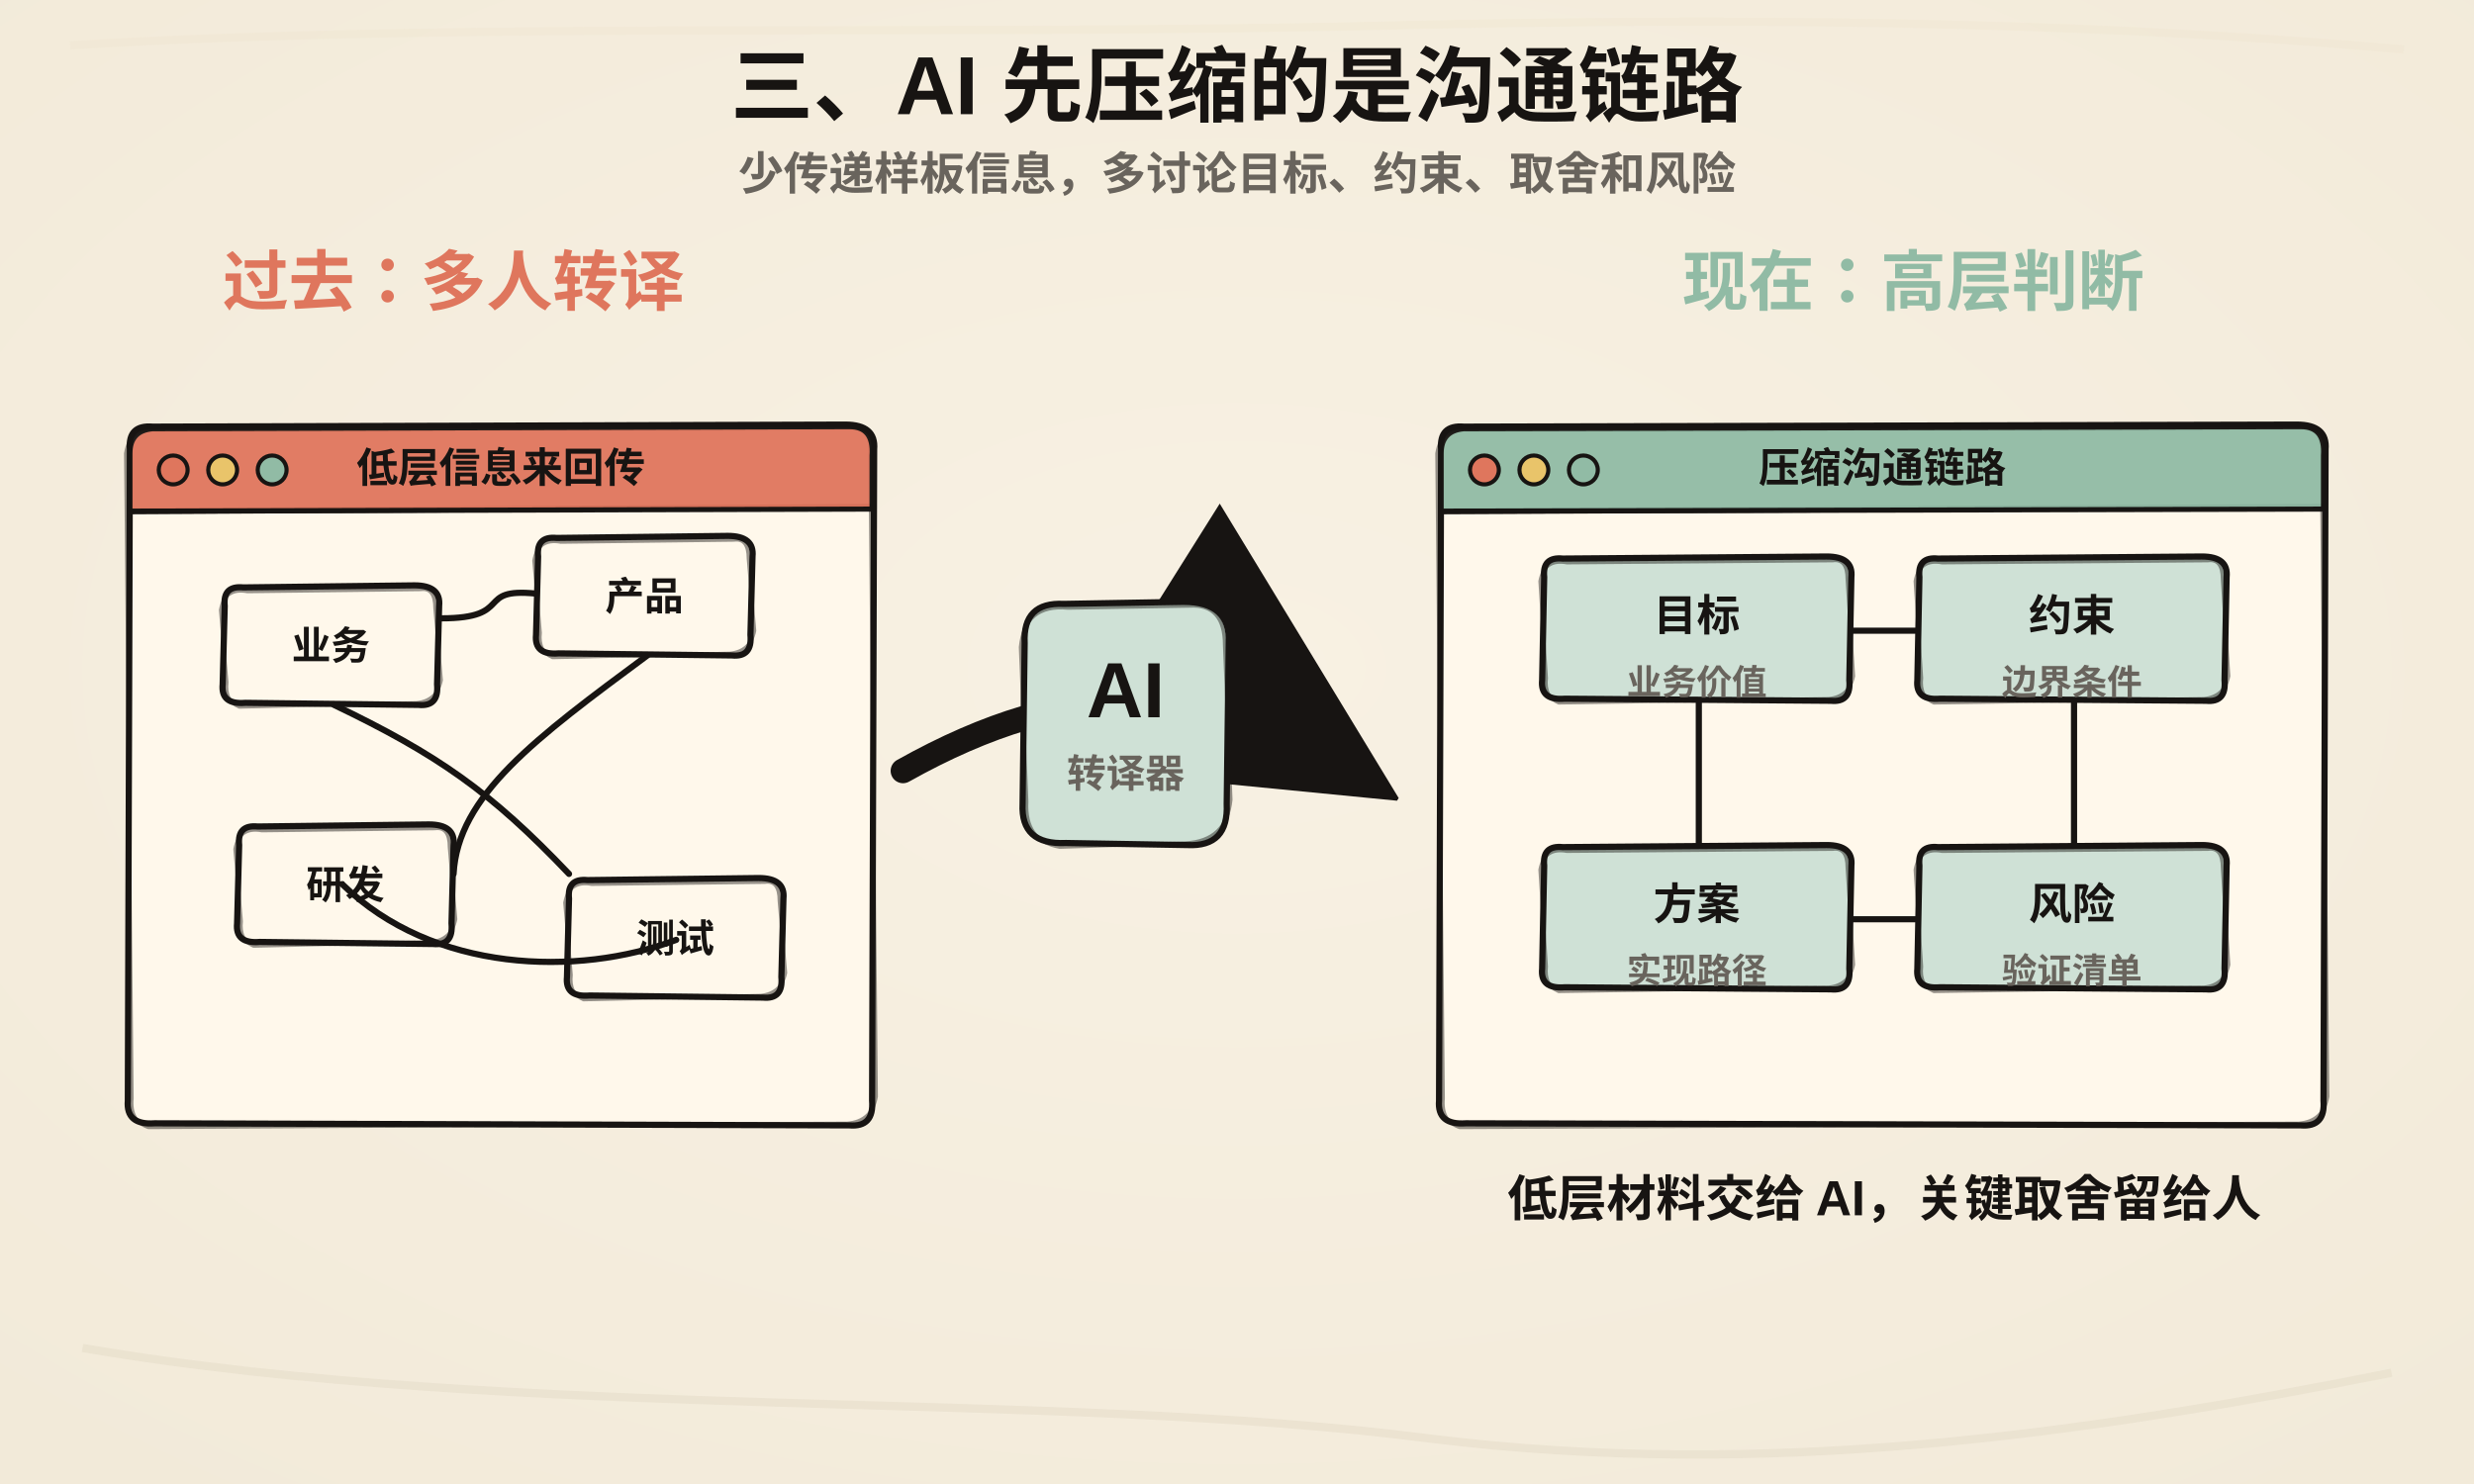
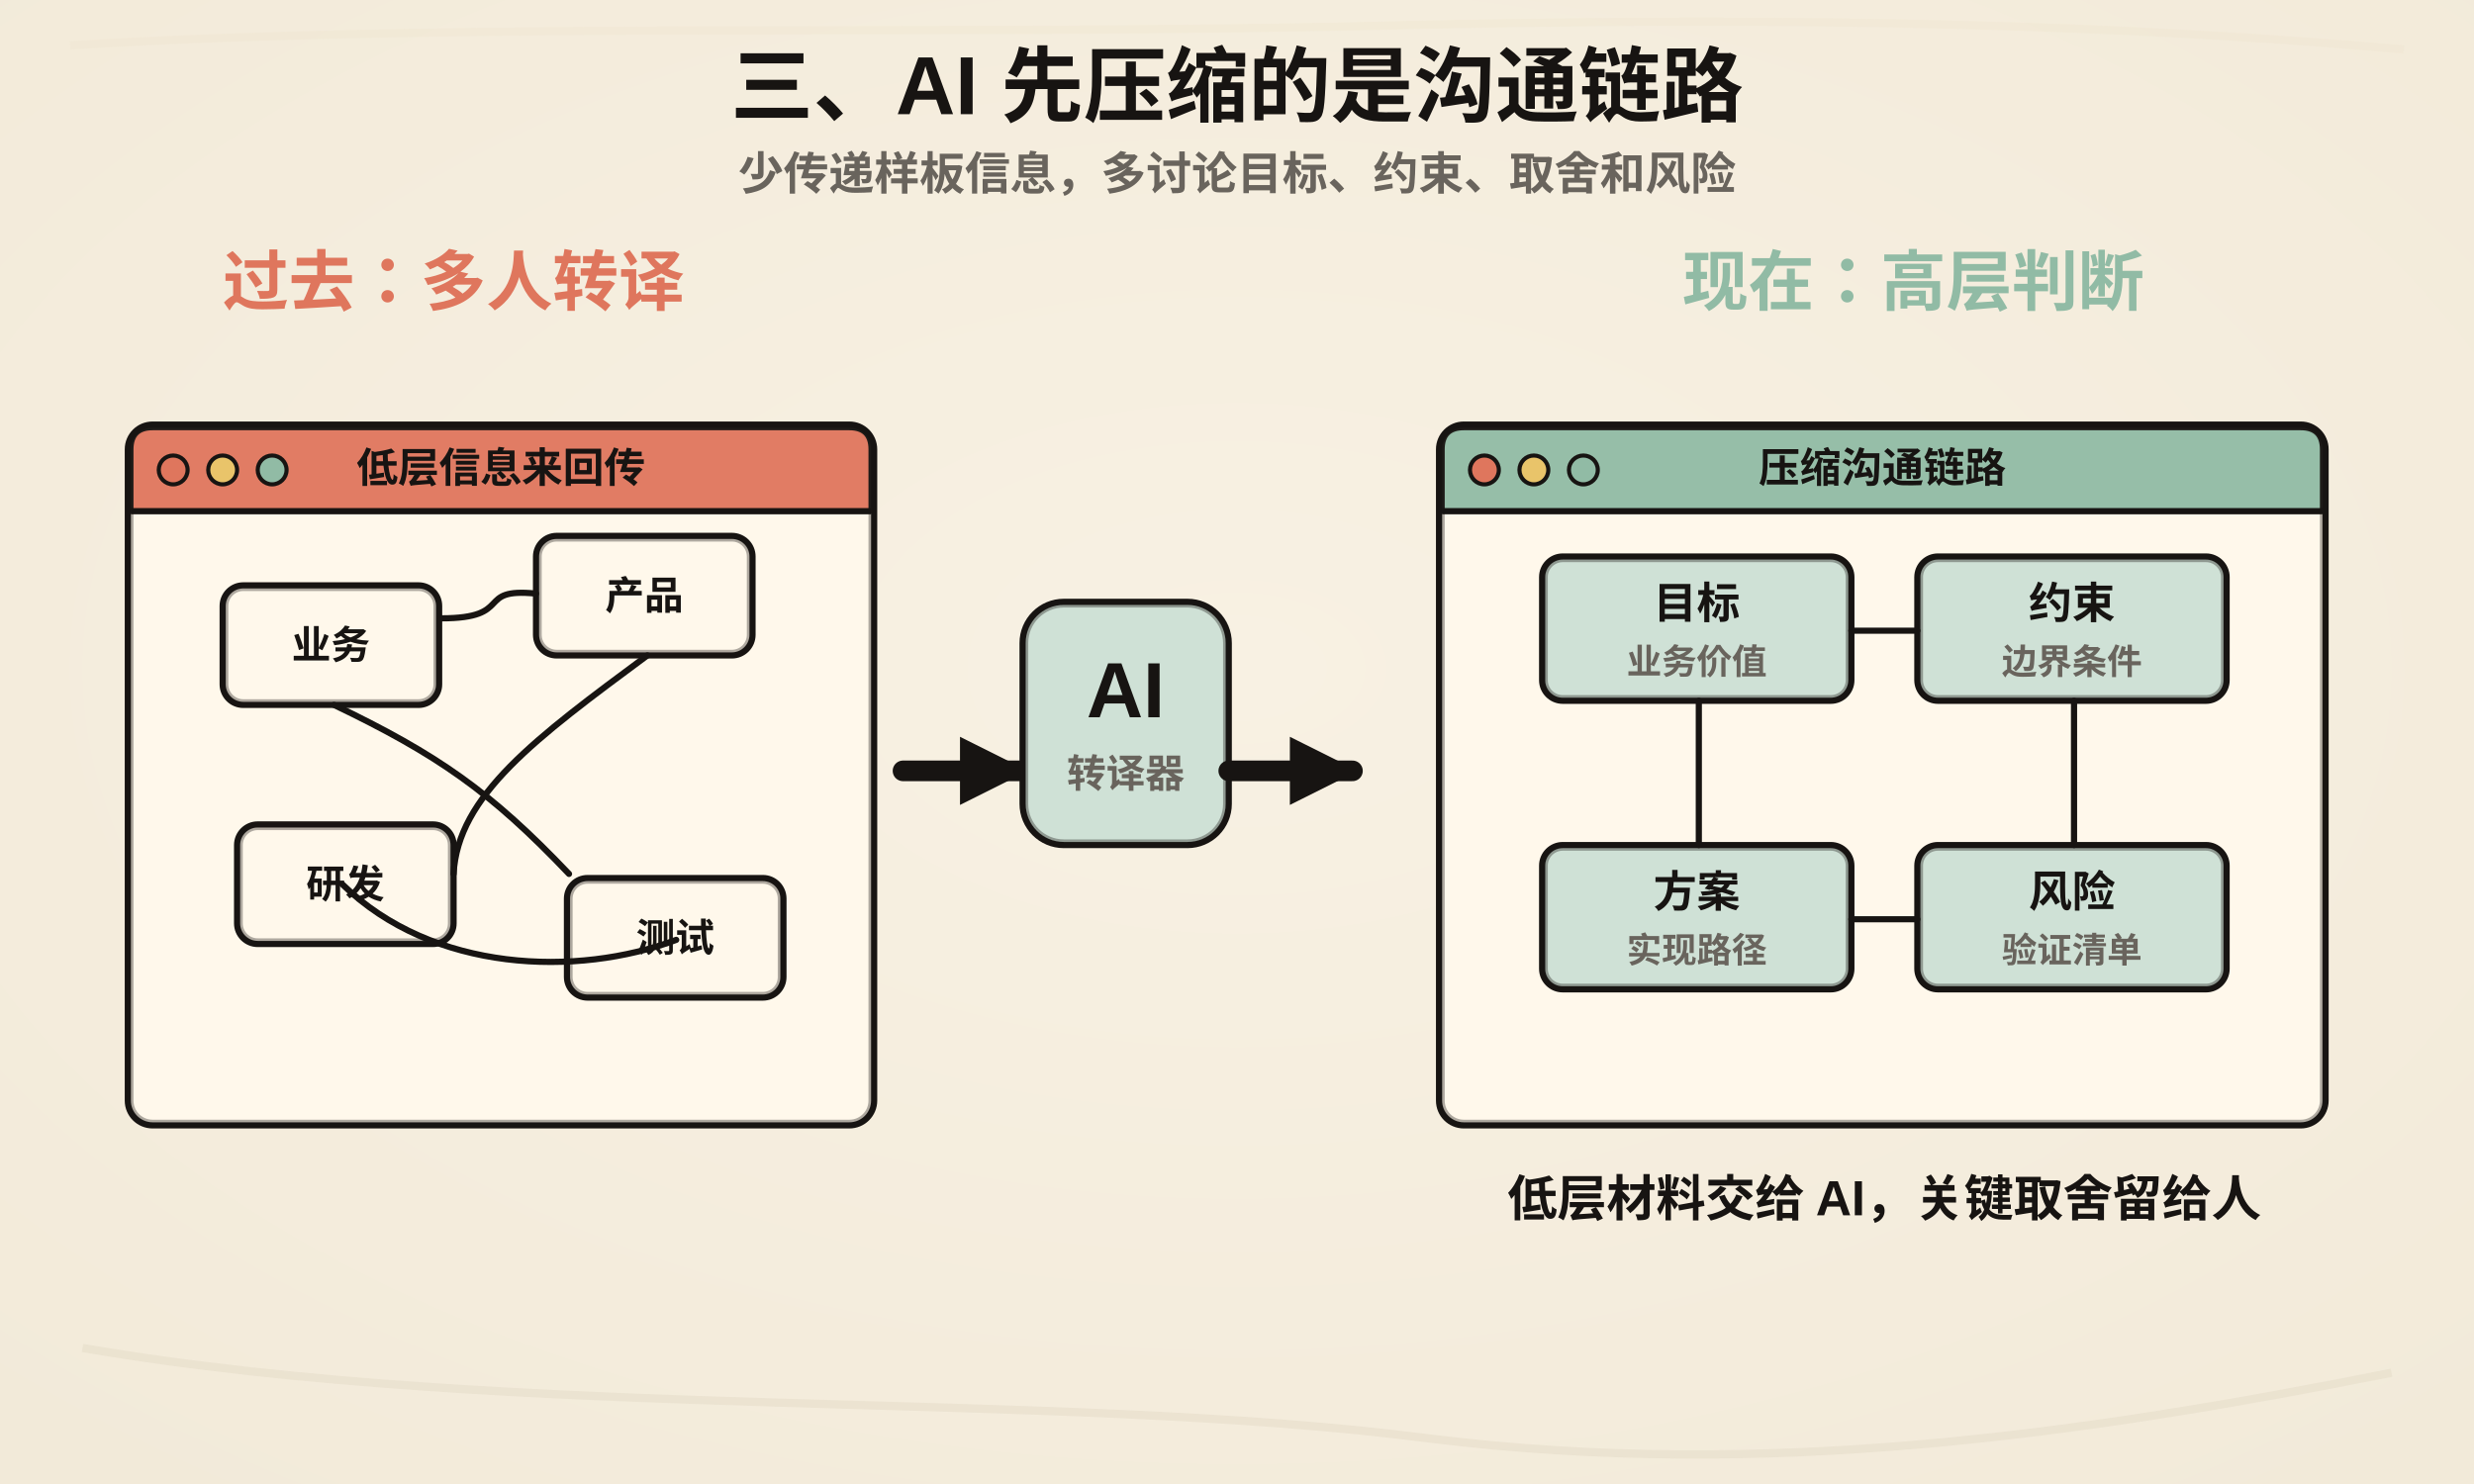
<svg xmlns="http://www.w3.org/2000/svg" width="1200" height="720" viewBox="0 0 1200 720" role="img" aria-labelledby="title desc">
  <defs>
    <radialGradient id="paper" cx="50%" cy="45%" r="72%">
      <stop offset="0%" stop-color="#f8f1e3" />
      <stop offset="100%" stop-color="#f2ead9" />
    </radialGradient>
-     <marker id="arrow" viewBox="0 0 12 12" refX="10" refY="6" markerWidth="13" markerHeight="13" orient="auto">
-       <path d="M 1 1 L 11 6 L 1 11 z" fill="#171412" stroke="#171412" stroke-width="1" />
+     <marker id="arrow" viewBox="0 0 14 14" refX="13" refY="7" markerWidth="34" markerHeight="34" markerUnits="userSpaceOnUse" orient="auto">
+       <path d="M 1 1 L 13 7 L 1 13 z" fill="#171412" stroke="#171412" stroke-width="1" />
    </marker>
-     <marker id="smallArrow" viewBox="0 0 10 10" refX="8" refY="5" markerWidth="8" markerHeight="8" orient="auto">
+     <marker id="smallArrow" viewBox="0 0 10 10" refX="9" refY="5" markerWidth="16" markerHeight="16" markerUnits="userSpaceOnUse" orient="auto">
      <path d="M 1 1 L 9 5 L 1 9 z" fill="#171412" />
    </marker>
    <filter id="softShadow" x="-20%" y="-20%" width="140%" height="140%">
      <feDropShadow dx="0" dy="10" stdDeviation="8" flood-color="#161412" flood-opacity=".10" />
    </filter>
  </defs>
  <rect width="1200" height="720" fill="url(#paper)" />
  <path d="M 40 654 C 250 690 510 674 694 698 C 856 718 1010 696 1160 666" fill="none" stroke="#e6ddca" stroke-width="4" opacity=".6" />
  <path d="M 34 22 C 230 10 460 18 690 12 C 880 8 1030 12 1166 24" fill="none" stroke="#efe5d0" stroke-width="4" opacity=".42" />
  <text x="600" y="56" text-anchor="middle" font-family="'LXGW WenKai','PingFang SC','Microsoft YaHei',Arial,sans-serif" font-size="40" font-weight="900" fill="#171412">三、AI 先压缩的是沟通链路</text>
  <text x="600" y="92" text-anchor="middle" font-family="'LXGW WenKai','PingFang SC','Microsoft YaHei',Arial,sans-serif" font-size="22" font-weight="700" fill="#69645d">少传递样板信息，多讨论目标、约束、取舍和风险</text>
  <text x="220" y="148" text-anchor="middle" font-family="'LXGW WenKai','PingFang SC','Microsoft YaHei',Arial,sans-serif" font-size="32" font-weight="900" fill="#df765d">过去：多人转译</text>
  <g>
    <g opacity="1">
-       <path d="M 74 207 L 410 206 Q 425 206 424 218 L 423 534 Q 424 547 412 546 L 75 545 Q 61 546 62 534 L 63 218 Q 62 206 74 207 Z" fill="#fff8eb" stroke="#171412" stroke-width="3" stroke-linejoin="round" />
-       <path d="M 76 209 L 413 208 Q 422 207 422 219 L 425 532 Q 423 544 411 545 L 72 547 Q 63 544 64 533 L 61 220 Q 63 207 76 209 Z" fill="none" stroke="#171412" stroke-width="1.65" stroke-linejoin="round" opacity=".45" />
+       <rect x="62" y="206" width="362" height="340" rx="12" fill="#fff8eb" stroke="#171412" stroke-width="3" stroke-linejoin="round" />
+       <rect x="64" y="208" width="358" height="336" rx="10" fill="none" stroke="#171412" stroke-width="1.5" stroke-linejoin="round" opacity=".35" />
    </g>
-     <path d="M 63 248 L 423 246" stroke="#171412" stroke-width="3" />
-     <path d="M 74 208 L 412 207 Q 424 207 423 221 L 423 247 L 63 248 L 63 220 Q 63 209 74 208 Z" fill="#df765d" opacity=".95" stroke="#171412" stroke-width="2.5" />
+     <path d="M 74 207.5 L 412 207.5 Q 422.5 207.5 422.5 218 L 422.5 248 L 63.5 248 L 63.5 218 Q 63.5 207.5 74 207.5 Z" fill="#df765d" opacity=".95" stroke="#171412" stroke-width="2.5" />
+     <path d="M 63.5 248 L 422.5 248" stroke="#171412" stroke-width="3" />
    <circle cx="84" cy="228" r="7" fill="#df765d" stroke="#171412" stroke-width="2" />
    <circle cx="108" cy="228" r="7" fill="#e9c46a" stroke="#171412" stroke-width="2" />
    <circle cx="132" cy="228" r="7" fill="#91bba5" stroke="#171412" stroke-width="2" />
    <text x="243" y="234" text-anchor="middle" font-family="'LXGW WenKai','PingFang SC','Microsoft YaHei',Arial,sans-serif" font-size="20" font-weight="800" fill="#171412">低层信息来回传</text>
  </g>
  <g>
    <g opacity="1">
-       <path d="M 118 285 L 201 284 Q 214 284 213 294 L 212 332 Q 213 343 203 342 L 119 341 Q 107 342 108 332 L 109 294 Q 108 284 118 285 Z" fill="#fff8eb" stroke="#171412" stroke-width="3" stroke-linejoin="round" />
-       <path d="M 120 287 L 204 286 Q 211 285 211 295 L 214 330 Q 212 340 202 341 L 116 343 Q 109 340 110 331 L 107 296 Q 109 285 120 287 Z" fill="none" stroke="#171412" stroke-width="1.65" stroke-linejoin="round" opacity=".45" />
+       <rect x="108" y="284" width="105" height="58" rx="10" fill="#fff8eb" stroke="#171412" stroke-width="3" stroke-linejoin="round" />
+       <rect x="110" y="286" width="101" height="54" rx="8" fill="none" stroke="#171412" stroke-width="1.5" stroke-linejoin="round" opacity=".35" />
    </g>
-     <text x="160.5" y="320" text-anchor="middle" font-family="'LXGW WenKai','PingFang SC','Microsoft YaHei',Arial,sans-serif" font-size="19" font-weight="800" fill="#171412">业务</text>
+     <text x="160.5" y="319.65" text-anchor="middle" font-family="'LXGW WenKai','PingFang SC','Microsoft YaHei',Arial,sans-serif" font-size="19" font-weight="800" fill="#171412">业务</text>
  </g>
  <g>
    <g opacity="1">
-       <path d="M 270 261 L 353 260 Q 366 260 365 270 L 364 308 Q 365 319 355 318 L 271 317 Q 259 318 260 308 L 261 270 Q 260 260 270 261 Z" fill="#fff8eb" stroke="#171412" stroke-width="3" stroke-linejoin="round" />
-       <path d="M 272 263 L 356 262 Q 363 261 363 271 L 366 306 Q 364 316 354 317 L 268 319 Q 261 316 262 307 L 259 272 Q 261 261 272 263 Z" fill="none" stroke="#171412" stroke-width="1.65" stroke-linejoin="round" opacity=".45" />
+       <rect x="260" y="260" width="105" height="58" rx="10" fill="#fff8eb" stroke="#171412" stroke-width="3" stroke-linejoin="round" />
+       <rect x="262" y="262" width="101" height="54" rx="8" fill="none" stroke="#171412" stroke-width="1.5" stroke-linejoin="round" opacity=".35" />
    </g>
-     <text x="312.5" y="296" text-anchor="middle" font-family="'LXGW WenKai','PingFang SC','Microsoft YaHei',Arial,sans-serif" font-size="19" font-weight="800" fill="#171412">产品</text>
+     <text x="312.5" y="295.65" text-anchor="middle" font-family="'LXGW WenKai','PingFang SC','Microsoft YaHei',Arial,sans-serif" font-size="19" font-weight="800" fill="#171412">产品</text>
  </g>
  <g>
    <g opacity="1">
-       <path d="M 125 401 L 208 400 Q 221 400 220 410 L 219 448 Q 220 459 210 458 L 126 457 Q 114 458 115 448 L 116 410 Q 115 400 125 401 Z" fill="#fff8eb" stroke="#171412" stroke-width="3" stroke-linejoin="round" />
-       <path d="M 127 403 L 211 402 Q 218 401 218 411 L 221 446 Q 219 456 209 457 L 123 459 Q 116 456 117 447 L 114 412 Q 116 401 127 403 Z" fill="none" stroke="#171412" stroke-width="1.65" stroke-linejoin="round" opacity=".45" />
+       <rect x="115" y="400" width="105" height="58" rx="10" fill="#fff8eb" stroke="#171412" stroke-width="3" stroke-linejoin="round" />
+       <rect x="117" y="402" width="101" height="54" rx="8" fill="none" stroke="#171412" stroke-width="1.5" stroke-linejoin="round" opacity=".35" />
    </g>
-     <text x="167.5" y="436" text-anchor="middle" font-family="'LXGW WenKai','PingFang SC','Microsoft YaHei',Arial,sans-serif" font-size="19" font-weight="800" fill="#171412">研发</text>
+     <text x="167.5" y="435.65" text-anchor="middle" font-family="'LXGW WenKai','PingFang SC','Microsoft YaHei',Arial,sans-serif" font-size="19" font-weight="800" fill="#171412">研发</text>
  </g>
  <g>
    <g opacity="1">
-       <path d="M 285 427 L 368 426 Q 381 426 380 436 L 379 474 Q 380 485 370 484 L 286 483 Q 274 484 275 474 L 276 436 Q 275 426 285 427 Z" fill="#fff8eb" stroke="#171412" stroke-width="3" stroke-linejoin="round" />
-       <path d="M 287 429 L 371 428 Q 378 427 378 437 L 381 472 Q 379 482 369 483 L 283 485 Q 276 482 277 473 L 274 438 Q 276 427 287 429 Z" fill="none" stroke="#171412" stroke-width="1.65" stroke-linejoin="round" opacity=".45" />
+       <rect x="275" y="426" width="105" height="58" rx="10" fill="#fff8eb" stroke="#171412" stroke-width="3" stroke-linejoin="round" />
+       <rect x="277" y="428" width="101" height="54" rx="8" fill="none" stroke="#171412" stroke-width="1.5" stroke-linejoin="round" opacity=".35" />
    </g>
-     <text x="327.5" y="462" text-anchor="middle" font-family="'LXGW WenKai','PingFang SC','Microsoft YaHei',Arial,sans-serif" font-size="19" font-weight="800" fill="#171412">测试</text>
+     <text x="327.5" y="461.65" text-anchor="middle" font-family="'LXGW WenKai','PingFang SC','Microsoft YaHei',Arial,sans-serif" font-size="19" font-weight="800" fill="#171412">测试</text>
  </g>
  <path d="M 214 300 C 250 300 230 285 260 288" fill="none" stroke="#171412" stroke-width="3" stroke-linecap="round" stroke-linejoin="round" opacity="1" />
  <path d="M 162 342 C 212 366 238 384 276 424" fill="none" stroke="#171412" stroke-width="3" stroke-linecap="round" stroke-linejoin="round" opacity="1" />
  <path d="M 314 318 C 260 358 222 386 220 424" fill="none" stroke="#171412" stroke-width="3" stroke-linecap="round" stroke-linejoin="round" opacity="1" />
  <path d="M 166 429 C 210 472 280 474 328 456" fill="none" stroke="#171412" stroke-width="3" stroke-linecap="round" stroke-linejoin="round" opacity="1" />
-   <path d="M 438 374 C 520 328 586 330 656 374" fill="none" stroke="#171412" stroke-width="12" stroke-linecap="round" stroke-linejoin="round" marker-end="url(#arrow)" opacity="1" />
+   <path d="M 438 374 L 496 374" fill="none" stroke="#171412" stroke-width="10" stroke-linecap="round" stroke-linejoin="round" marker-end="url(#arrow)" opacity="1" />
  <g opacity="1">
-     <path d="M 516 293 L 574 292 Q 597 292 596 312 L 595 390 Q 596 411 576 410 L 517 409 Q 495 410 496 390 L 497 312 Q 496 292 516 293 Z" fill="#cfe1d6" stroke="#171412" stroke-width="3" stroke-linejoin="round" />
-     <path d="M 518 295 L 577 294 Q 594 293 594 313 L 597 388 Q 595 408 575 409 L 514 411 Q 497 408 498 389 L 495 314 Q 497 293 518 295 Z" fill="none" stroke="#171412" stroke-width="1.65" stroke-linejoin="round" opacity=".45" />
+     <rect x="496" y="292" width="100" height="118" rx="20" fill="#cfe1d6" stroke="#171412" stroke-width="3" stroke-linejoin="round" />
+     <rect x="498" y="294" width="96" height="114" rx="18" fill="none" stroke="#171412" stroke-width="1.5" stroke-linejoin="round" opacity=".35" />
  </g>
  <text x="546" y="348" text-anchor="middle" font-family="'LXGW WenKai','PingFang SC','Microsoft YaHei',Arial,sans-serif" font-size="38" font-weight="900" fill="#171412">AI</text>
  <text x="546" y="382" text-anchor="middle" font-family="'LXGW WenKai','PingFang SC','Microsoft YaHei',Arial,sans-serif" font-size="19" font-weight="800" fill="#69645d">转译器</text>
+   <path d="M 596 374 L 656 374" fill="none" stroke="#171412" stroke-width="10" stroke-linecap="round" stroke-linejoin="round" marker-end="url(#arrow)" opacity="1" />
  <text x="928" y="148" text-anchor="middle" font-family="'LXGW WenKai','PingFang SC','Microsoft YaHei',Arial,sans-serif" font-size="32" font-weight="900" fill="#91bba5">现在：高层判断</text>
  <g>
    <g opacity="1">
-       <path d="M 710 207 L 1114 206 Q 1129 206 1128 218 L 1127 534 Q 1128 547 1116 546 L 711 545 Q 697 546 698 534 L 699 218 Q 698 206 710 207 Z" fill="#fff8eb" stroke="#171412" stroke-width="3" stroke-linejoin="round" />
-       <path d="M 712 209 L 1117 208 Q 1126 207 1126 219 L 1129 532 Q 1127 544 1115 545 L 708 547 Q 699 544 700 533 L 697 220 Q 699 207 712 209 Z" fill="none" stroke="#171412" stroke-width="1.65" stroke-linejoin="round" opacity=".45" />
+       <rect x="698" y="206" width="430" height="340" rx="12" fill="#fff8eb" stroke="#171412" stroke-width="3" stroke-linejoin="round" />
+       <rect x="700" y="208" width="426" height="336" rx="10" fill="none" stroke="#171412" stroke-width="1.5" stroke-linejoin="round" opacity=".35" />
    </g>
-     <path d="M 699 248 L 1127 246" stroke="#171412" stroke-width="3" />
-     <path d="M 710 208 L 1116 207 Q 1128 207 1127 221 L 1127 247 L 699 248 L 699 220 Q 699 209 710 208 Z" fill="#91bba5" opacity=".95" stroke="#171412" stroke-width="2.5" />
+     <path d="M 710 207.5 L 1116 207.5 Q 1126.5 207.5 1126.5 218 L 1126.5 248 L 699.5 248 L 699.5 218 Q 699.5 207.5 710 207.5 Z" fill="#91bba5" opacity=".95" stroke="#171412" stroke-width="2.5" />
+     <path d="M 699.5 248 L 1126.5 248" stroke="#171412" stroke-width="3" />
    <circle cx="720" cy="228" r="7" fill="#df765d" stroke="#171412" stroke-width="2" />
    <circle cx="744" cy="228" r="7" fill="#e9c46a" stroke="#171412" stroke-width="2" />
    <circle cx="768" cy="228" r="7" fill="#91bba5" stroke="#171412" stroke-width="2" />
    <text x="913" y="234" text-anchor="middle" font-family="'LXGW WenKai','PingFang SC','Microsoft YaHei',Arial,sans-serif" font-size="20" font-weight="800" fill="#171412">压缩沟通链路</text>
  </g>
  <g>
    <g opacity="1">
-       <path d="M 758 271 L 886 270 Q 899 270 898 280 L 897 330 Q 898 341 888 340 L 759 339 Q 747 340 748 330 L 749 280 Q 748 270 758 271 Z" fill="#cfe1d6" stroke="#171412" stroke-width="3" stroke-linejoin="round" />
-       <path d="M 760 273 L 889 272 Q 896 271 896 281 L 899 328 Q 897 338 887 339 L 756 341 Q 749 338 750 329 L 747 282 Q 749 271 760 273 Z" fill="none" stroke="#171412" stroke-width="1.65" stroke-linejoin="round" opacity=".45" />
+       <rect x="748" y="270" width="150" height="70" rx="10" fill="#cfe1d6" stroke="#171412" stroke-width="3" stroke-linejoin="round" />
+       <rect x="750" y="272" width="146" height="66" rx="8" fill="none" stroke="#171412" stroke-width="1.5" stroke-linejoin="round" opacity=".35" />
    </g>
-     <text x="823" y="306" text-anchor="middle" font-family="'LXGW WenKai','PingFang SC','Microsoft YaHei',Arial,sans-serif" font-size="21" font-weight="800" fill="#171412">目标</text>
-     <text x="823" y="337" text-anchor="middle" font-family="'LXGW WenKai','PingFang SC','Microsoft YaHei',Arial,sans-serif" font-size="17" font-weight="600" fill="#69645d">业务价值</text>
+     <text x="823" y="300" text-anchor="middle" font-family="'LXGW WenKai','PingFang SC','Microsoft YaHei',Arial,sans-serif" font-size="21" font-weight="800" fill="#171412">目标</text>
+     <text x="823" y="327" text-anchor="middle" font-family="'LXGW WenKai','PingFang SC','Microsoft YaHei',Arial,sans-serif" font-size="17" font-weight="600" fill="#69645d">业务价值</text>
  </g>
  <g>
    <g opacity="1">
-       <path d="M 940 271 L 1068 270 Q 1081 270 1080 280 L 1079 330 Q 1080 341 1070 340 L 941 339 Q 929 340 930 330 L 931 280 Q 930 270 940 271 Z" fill="#cfe1d6" stroke="#171412" stroke-width="3" stroke-linejoin="round" />
-       <path d="M 942 273 L 1071 272 Q 1078 271 1078 281 L 1081 328 Q 1079 338 1069 339 L 938 341 Q 931 338 932 329 L 929 282 Q 931 271 942 273 Z" fill="none" stroke="#171412" stroke-width="1.65" stroke-linejoin="round" opacity=".45" />
+       <rect x="930" y="270" width="150" height="70" rx="10" fill="#cfe1d6" stroke="#171412" stroke-width="3" stroke-linejoin="round" />
+       <rect x="932" y="272" width="146" height="66" rx="8" fill="none" stroke="#171412" stroke-width="1.5" stroke-linejoin="round" opacity=".35" />
    </g>
-     <text x="1005" y="306" text-anchor="middle" font-family="'LXGW WenKai','PingFang SC','Microsoft YaHei',Arial,sans-serif" font-size="21" font-weight="800" fill="#171412">约束</text>
-     <text x="1005" y="337" text-anchor="middle" font-family="'LXGW WenKai','PingFang SC','Microsoft YaHei',Arial,sans-serif" font-size="17" font-weight="600" fill="#69645d">边界条件</text>
+     <text x="1005" y="300" text-anchor="middle" font-family="'LXGW WenKai','PingFang SC','Microsoft YaHei',Arial,sans-serif" font-size="21" font-weight="800" fill="#171412">约束</text>
+     <text x="1005" y="327" text-anchor="middle" font-family="'LXGW WenKai','PingFang SC','Microsoft YaHei',Arial,sans-serif" font-size="17" font-weight="600" fill="#69645d">边界条件</text>
  </g>
  <g>
    <g opacity="1">
-       <path d="M 758 411 L 886 410 Q 899 410 898 420 L 897 470 Q 898 481 888 480 L 759 479 Q 747 480 748 470 L 749 420 Q 748 410 758 411 Z" fill="#cfe1d6" stroke="#171412" stroke-width="3" stroke-linejoin="round" />
-       <path d="M 760 413 L 889 412 Q 896 411 896 421 L 899 468 Q 897 478 887 479 L 756 481 Q 749 478 750 469 L 747 422 Q 749 411 760 413 Z" fill="none" stroke="#171412" stroke-width="1.65" stroke-linejoin="round" opacity=".45" />
+       <rect x="748" y="410" width="150" height="70" rx="10" fill="#cfe1d6" stroke="#171412" stroke-width="3" stroke-linejoin="round" />
+       <rect x="750" y="412" width="146" height="66" rx="8" fill="none" stroke="#171412" stroke-width="1.5" stroke-linejoin="round" opacity=".35" />
    </g>
-     <text x="823" y="446" text-anchor="middle" font-family="'LXGW WenKai','PingFang SC','Microsoft YaHei',Arial,sans-serif" font-size="21" font-weight="800" fill="#171412">方案</text>
-     <text x="823" y="477" text-anchor="middle" font-family="'LXGW WenKai','PingFang SC','Microsoft YaHei',Arial,sans-serif" font-size="17" font-weight="600" fill="#69645d">实现路径</text>
+     <text x="823" y="440" text-anchor="middle" font-family="'LXGW WenKai','PingFang SC','Microsoft YaHei',Arial,sans-serif" font-size="21" font-weight="800" fill="#171412">方案</text>
+     <text x="823" y="467" text-anchor="middle" font-family="'LXGW WenKai','PingFang SC','Microsoft YaHei',Arial,sans-serif" font-size="17" font-weight="600" fill="#69645d">实现路径</text>
  </g>
  <g>
    <g opacity="1">
-       <path d="M 940 411 L 1068 410 Q 1081 410 1080 420 L 1079 470 Q 1080 481 1070 480 L 941 479 Q 929 480 930 470 L 931 420 Q 930 410 940 411 Z" fill="#cfe1d6" stroke="#171412" stroke-width="3" stroke-linejoin="round" />
-       <path d="M 942 413 L 1071 412 Q 1078 411 1078 421 L 1081 468 Q 1079 478 1069 479 L 938 481 Q 931 478 932 469 L 929 422 Q 931 411 942 413 Z" fill="none" stroke="#171412" stroke-width="1.65" stroke-linejoin="round" opacity=".45" />
+       <rect x="930" y="410" width="150" height="70" rx="10" fill="#cfe1d6" stroke="#171412" stroke-width="3" stroke-linejoin="round" />
+       <rect x="932" y="412" width="146" height="66" rx="8" fill="none" stroke="#171412" stroke-width="1.5" stroke-linejoin="round" opacity=".35" />
    </g>
-     <text x="1005" y="446" text-anchor="middle" font-family="'LXGW WenKai','PingFang SC','Microsoft YaHei',Arial,sans-serif" font-size="21" font-weight="800" fill="#171412">风险</text>
-     <text x="1005" y="477" text-anchor="middle" font-family="'LXGW WenKai','PingFang SC','Microsoft YaHei',Arial,sans-serif" font-size="17" font-weight="600" fill="#69645d">验证清单</text>
+     <text x="1005" y="440" text-anchor="middle" font-family="'LXGW WenKai','PingFang SC','Microsoft YaHei',Arial,sans-serif" font-size="21" font-weight="800" fill="#171412">风险</text>
+     <text x="1005" y="467" text-anchor="middle" font-family="'LXGW WenKai','PingFang SC','Microsoft YaHei',Arial,sans-serif" font-size="17" font-weight="600" fill="#69645d">验证清单</text>
  </g>
  <path d="M 898 306 L 930 306" fill="none" stroke="#171412" stroke-width="3" stroke-linecap="round" stroke-linejoin="round" opacity="1" />
  <path d="M 824 340 L 824 410" fill="none" stroke="#171412" stroke-width="3" stroke-linecap="round" stroke-linejoin="round" opacity="1" />
  <path d="M 1006 340 L 1006 410" fill="none" stroke="#171412" stroke-width="3" stroke-linecap="round" stroke-linejoin="round" opacity="1" />
  <path d="M 898 446 L 930 446" fill="none" stroke="#171412" stroke-width="3" stroke-linecap="round" stroke-linejoin="round" opacity="1" />
  <text x="914" y="590" text-anchor="middle" font-family="'LXGW WenKai','PingFang SC','Microsoft YaHei',Arial,sans-serif" font-size="24" font-weight="900" fill="#171412">低层材料交给 AI，关键取舍留给人</text>
</svg>
